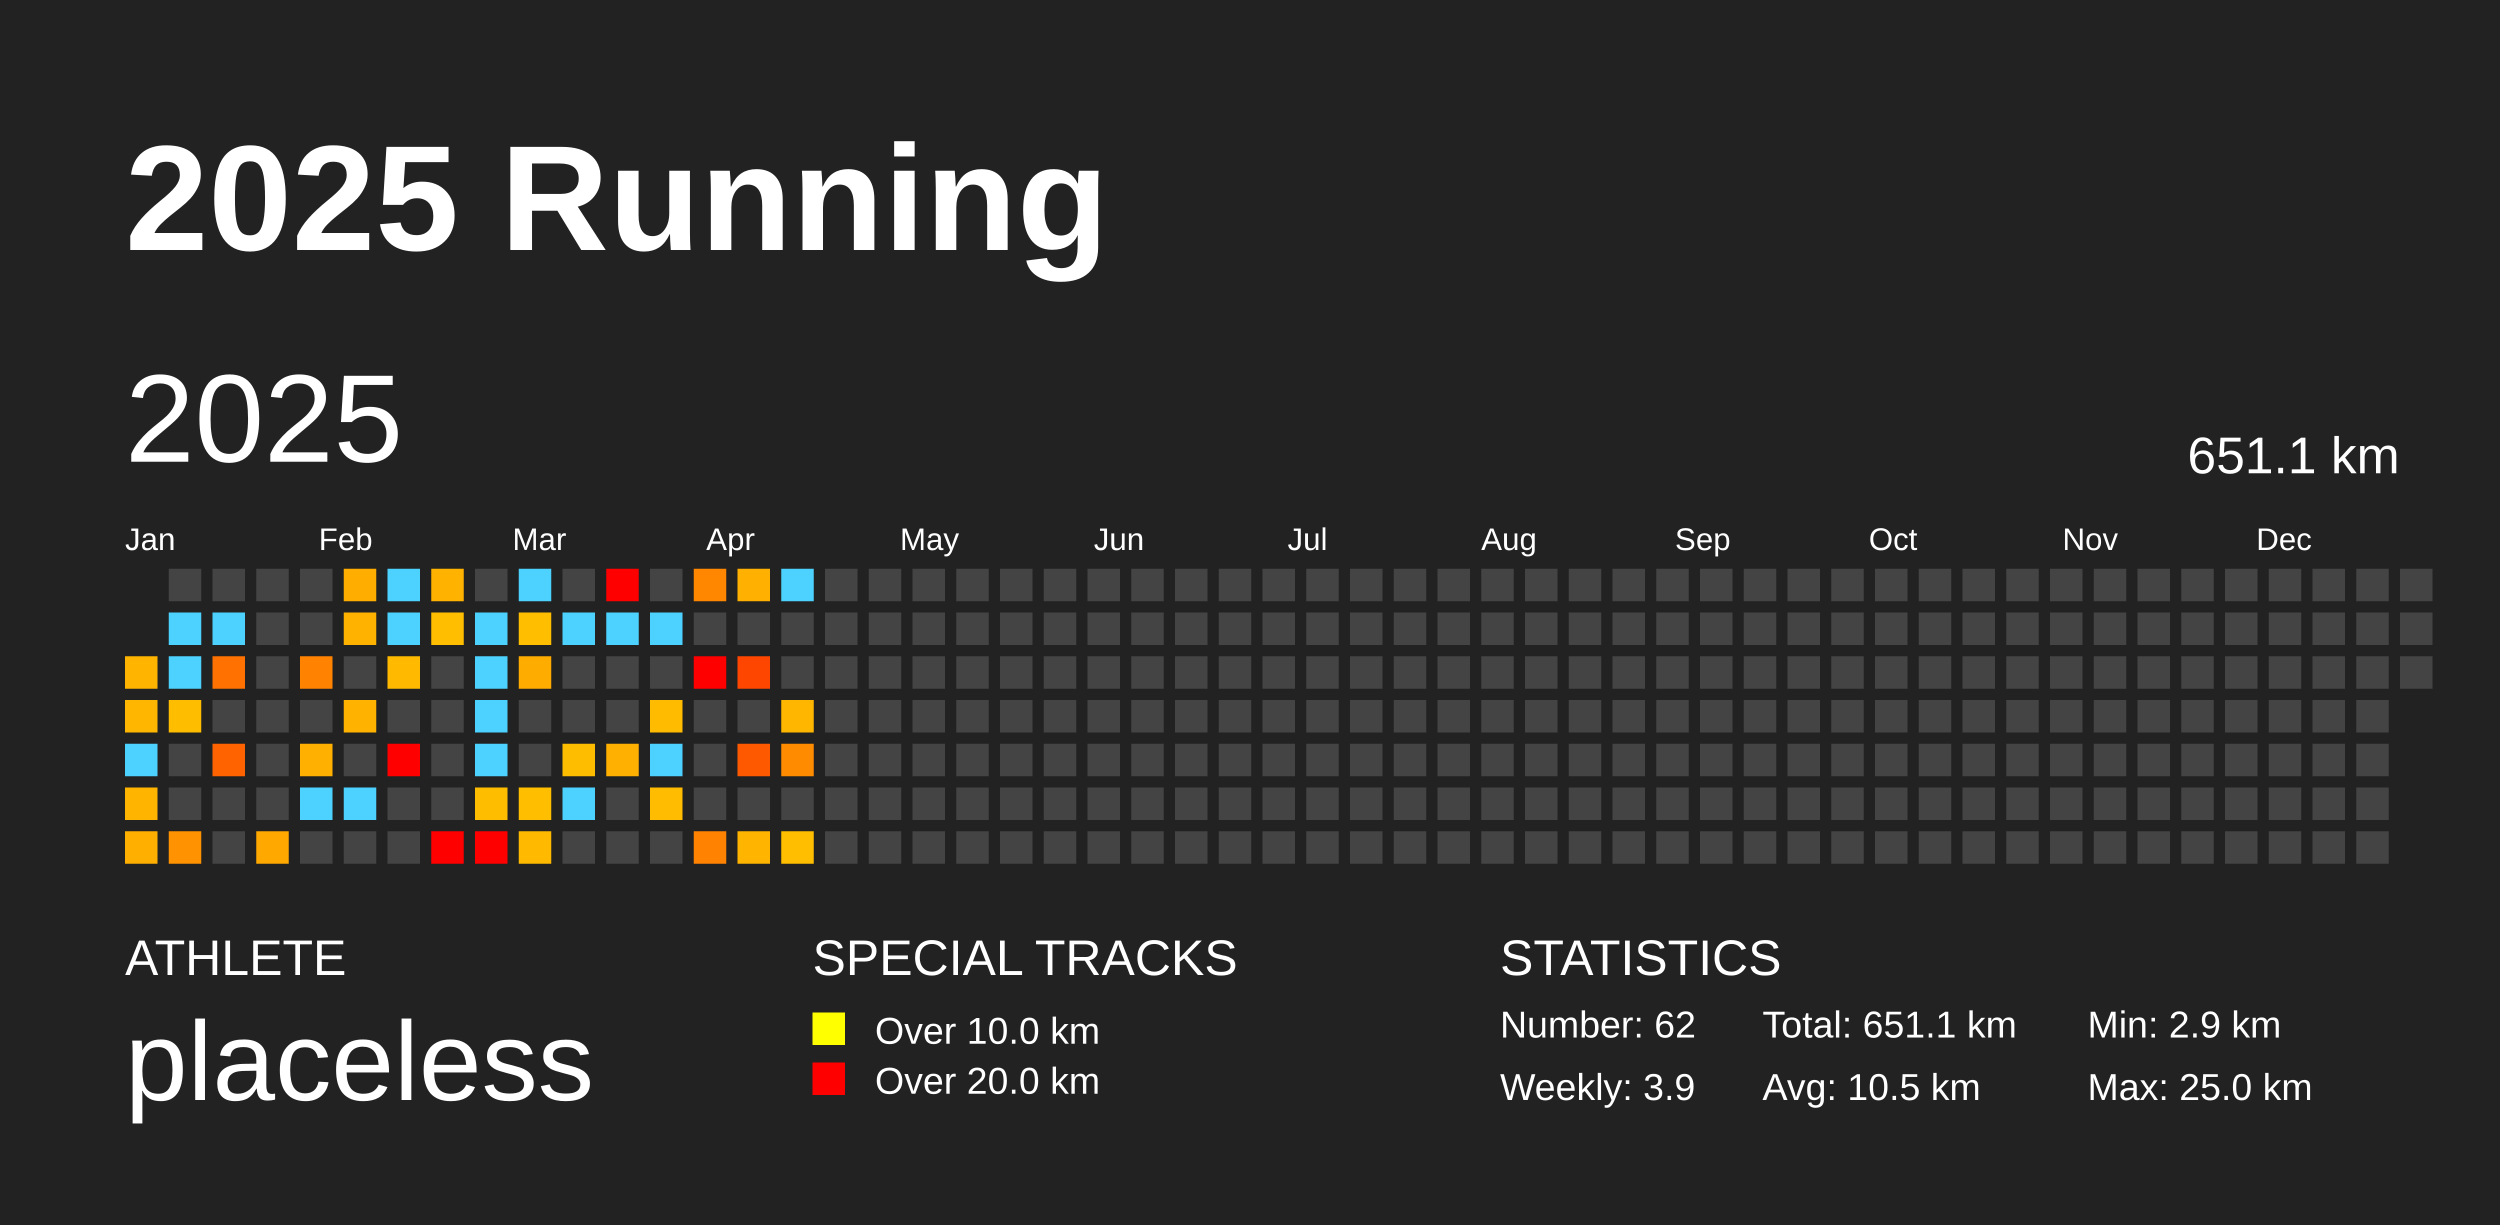
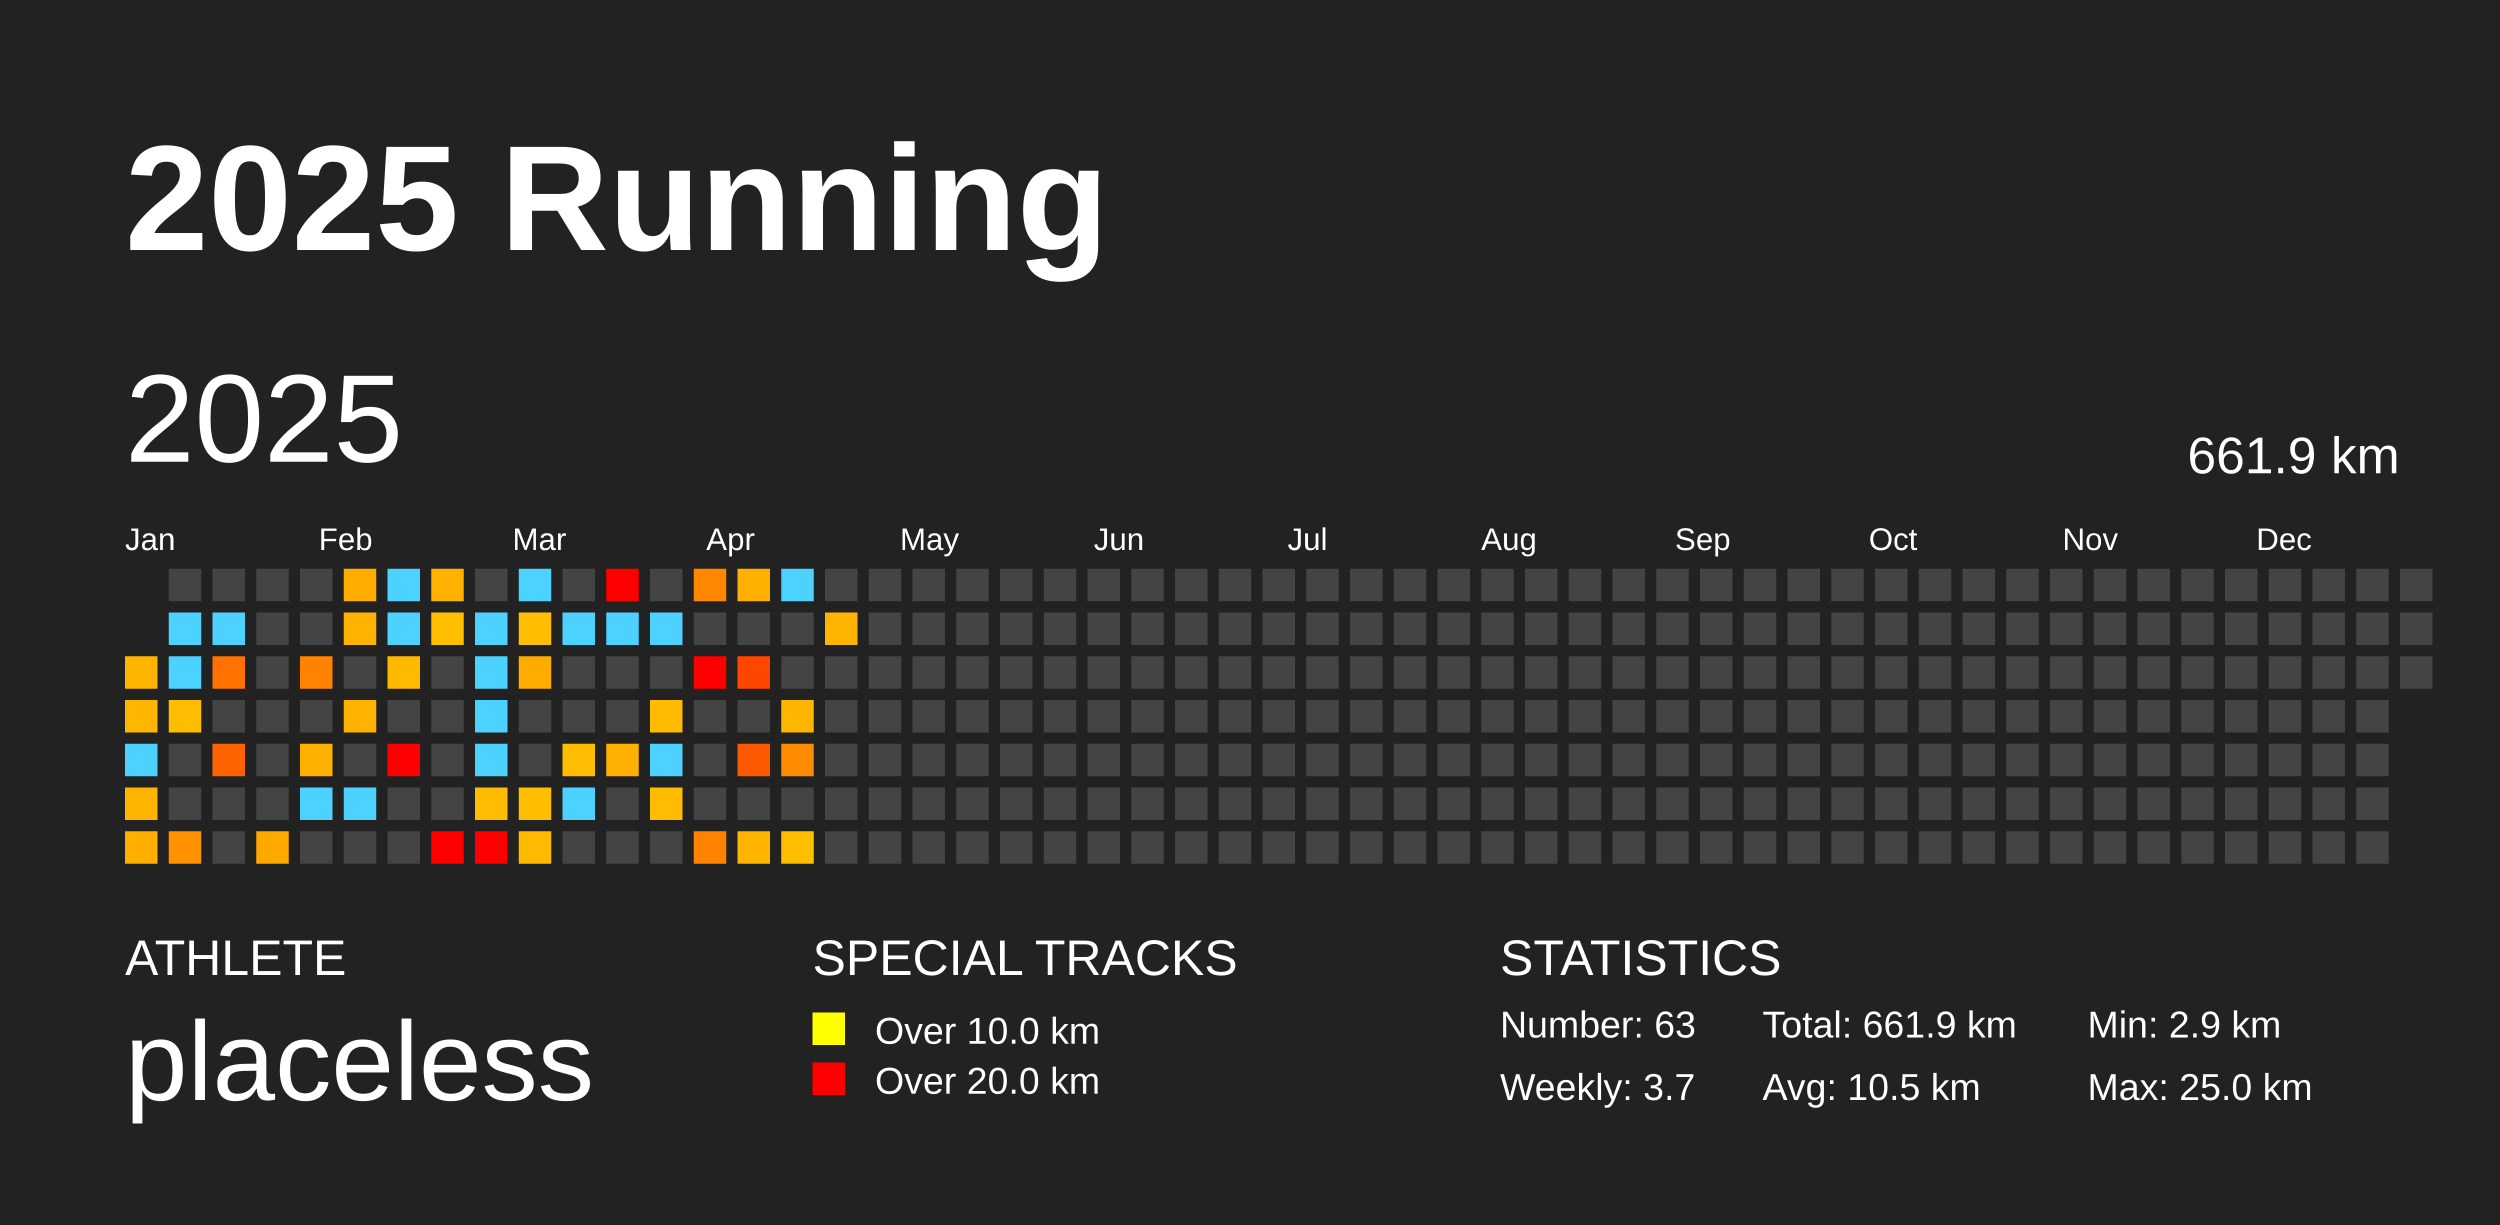
<svg xmlns="http://www.w3.org/2000/svg" baseProfile="full" height="98mm" version="1.1" viewBox="0,0,200,98" width="200mm">
  <defs />
  <rect fill="#222222" height="98" width="200" x="0" y="0" />
  <text fill="#FFFFFF" style="font-size:12px; font-family:Arial; font-weight:bold;" x="10" y="20">2025 Running</text>
  <text fill="#FFFFFF" style="font-size:4px; font-family:Arial" x="10" y="78">ATHLETE</text>
  <text fill="#FFFFFF" style="font-size:9px; font-family:Arial" x="10" y="88">placeless</text>
  <text fill="#FFFFFF" style="font-size:4px; font-family:Arial" x="65" y="78">SPECIAL TRACKS</text>
  <rect fill="yellow" height="2.6" width="2.6" x="65" y="81" />
  <text fill="#FFFFFF" style="font-size:3px; font-family:Arial" x="70" y="83.5">Over 10.0 km</text>
  <rect fill="red" height="2.6" width="2.6" x="65" y="85" />
  <text fill="#FFFFFF" style="font-size:3px; font-family:Arial" x="70" y="87.5">Over 20.0 km</text>
  <text fill="#FFFFFF" style="font-size:4px; font-family:Arial" x="120" y="78">STATISTICS</text>
-   <text fill="#FFFFFF" style="font-size:3px; font-family:Arial" x="120" y="83">Number: 62</text>
-   <text fill="#FFFFFF" style="font-size:3px; font-family:Arial" x="120" y="88">Weekly: 3.9</text>
-   <text fill="#FFFFFF" style="font-size:3px; font-family:Arial" x="141" y="83">Total: 651.1 km</text>
+   <text fill="#FFFFFF" style="font-size:3px; font-family:Arial" x="120" y="83">Number: 63</text>
+   <text fill="#FFFFFF" style="font-size:3px; font-family:Arial" x="120" y="88">Weekly: 3.7</text>
+   <text fill="#FFFFFF" style="font-size:3px; font-family:Arial" x="141" y="83">Total: 661.9 km</text>
  <text fill="#FFFFFF" style="font-size:3px; font-family:Arial" x="141" y="88">Avg: 10.5 km</text>
  <text fill="#FFFFFF" style="font-size:3px; font-family:Arial" x="167" y="83">Min: 2.9 km</text>
  <text fill="#FFFFFF" style="font-size:3px; font-family:Arial" x="167" y="88">Max: 25.0 km</text>
  <text dominant-baseline="hanging" fill="#FFFFFF" style="font-size:10.0px; font-family:Arial;" x="10" y="30">2025</text>
-   <text dominant-baseline="hanging" fill="#FFFFFF" style="font-size:4.125px; font-family:Arial;" x="175" y="35">651.1 km</text>
+   <text dominant-baseline="hanging" fill="#FFFFFF" style="font-size:4.125px; font-family:Arial;" x="175" y="35">661.9 km</text>
  <text fill="#FFFFFF" style="font-size:2.5px; font-family:Arial" x="10.0" y="44">Jan</text>
  <text fill="#FFFFFF" style="font-size:2.5px; font-family:Arial" x="25.5" y="44">Feb</text>
  <text fill="#FFFFFF" style="font-size:2.5px; font-family:Arial" x="41.0" y="44">Mar</text>
  <text fill="#FFFFFF" style="font-size:2.5px; font-family:Arial" x="56.5" y="44">Apr</text>
  <text fill="#FFFFFF" style="font-size:2.5px; font-family:Arial" x="72.0" y="44">May</text>
  <text fill="#FFFFFF" style="font-size:2.5px; font-family:Arial" x="87.5" y="44">Jun</text>
  <text fill="#FFFFFF" style="font-size:2.5px; font-family:Arial" x="103.0" y="44">Jul</text>
  <text fill="#FFFFFF" style="font-size:2.5px; font-family:Arial" x="118.5" y="44">Aug</text>
  <text fill="#FFFFFF" style="font-size:2.5px; font-family:Arial" x="134.0" y="44">Sep</text>
  <text fill="#FFFFFF" style="font-size:2.5px; font-family:Arial" x="149.5" y="44">Oct</text>
  <text fill="#FFFFFF" style="font-size:2.5px; font-family:Arial" x="165.0" y="44">Nov</text>
  <text fill="#FFFFFF" style="font-size:2.5px; font-family:Arial" x="180.5" y="44">Dec</text>
  <rect fill="#ffb500" height="2.6" width="2.6" x="10.0" y="52.5" />
  <rect fill="#ffb600" height="2.6" width="2.6" x="10.0" y="56.0" />
  <rect fill="#4dd2ff" height="2.6" width="2.6" x="10.0" y="59.5" />
  <rect fill="#ffb400" height="2.6" width="2.6" x="10.0" y="63.0" />
  <rect fill="#ffaf00" height="2.6" width="2.6" x="10.0" y="66.5" />
  <rect fill="#444444" height="2.6" width="2.6" x="13.5" y="45.5" />
  <rect fill="#4dd2ff" height="2.6" width="2.6" x="13.5" y="49.0" />
  <rect fill="#4dd2ff" height="2.6" width="2.6" x="13.5" y="52.5" />
  <rect fill="#ffbd00" height="2.6" width="2.6" x="13.5" y="56.0" />
  <rect fill="#444444" height="2.6" width="2.6" x="13.5" y="59.5" />
  <rect fill="#444444" height="2.6" width="2.6" x="13.5" y="63.0" />
  <rect fill="#ff9200" height="2.6" width="2.6" x="13.5" y="66.5" />
  <rect fill="#444444" height="2.6" width="2.6" x="17.0" y="45.5" />
  <rect fill="#4dd2ff" height="2.6" width="2.6" x="17.0" y="49.0" />
  <rect fill="#ff7100" height="2.6" width="2.6" x="17.0" y="52.5" />
  <rect fill="#444444" height="2.6" width="2.6" x="17.0" y="56.0" />
  <rect fill="#ff6300" height="2.6" width="2.6" x="17.0" y="59.5" />
  <rect fill="#444444" height="2.6" width="2.6" x="17.0" y="63.0" />
  <rect fill="#444444" height="2.6" width="2.6" x="17.0" y="66.5" />
  <rect fill="#444444" height="2.6" width="2.6" x="20.5" y="45.5" />
  <rect fill="#444444" height="2.6" width="2.6" x="20.5" y="49.0" />
  <rect fill="#444444" height="2.6" width="2.6" x="20.5" y="52.5" />
  <rect fill="#444444" height="2.6" width="2.6" x="20.5" y="56.0" />
  <rect fill="#444444" height="2.6" width="2.6" x="20.5" y="59.5" />
  <rect fill="#444444" height="2.6" width="2.6" x="20.5" y="63.0" />
  <rect fill="#ffa800" height="2.6" width="2.6" x="20.5" y="66.5" />
  <rect fill="#444444" height="2.6" width="2.6" x="24.0" y="45.5" />
  <rect fill="#444444" height="2.6" width="2.6" x="24.0" y="49.0" />
  <rect fill="#ff8300" height="2.6" width="2.6" x="24.0" y="52.5" />
  <rect fill="#444444" height="2.6" width="2.6" x="24.0" y="56.0" />
  <rect fill="#ffb000" height="2.6" width="2.6" x="24.0" y="59.5" />
  <rect fill="#4dd2ff" height="2.6" width="2.6" x="24.0" y="63.0" />
  <rect fill="#444444" height="2.6" width="2.6" x="24.0" y="66.5" />
  <rect fill="#ffae00" height="2.6" width="2.6" x="27.5" y="45.5" />
  <rect fill="#ffb200" height="2.6" width="2.6" x="27.5" y="49.0" />
  <rect fill="#444444" height="2.6" width="2.6" x="27.5" y="52.5" />
  <rect fill="#ffb200" height="2.6" width="2.6" x="27.5" y="56.0" />
  <rect fill="#444444" height="2.6" width="2.6" x="27.5" y="59.5" />
  <rect fill="#4dd2ff" height="2.6" width="2.6" x="27.5" y="63.0" />
  <rect fill="#444444" height="2.6" width="2.6" x="27.5" y="66.5" />
  <rect fill="#4dd2ff" height="2.6" width="2.6" x="31.0" y="45.5" />
  <rect fill="#4dd2ff" height="2.6" width="2.6" x="31.0" y="49.0" />
  <rect fill="#ffba00" height="2.6" width="2.6" x="31.0" y="52.5" />
  <rect fill="#444444" height="2.6" width="2.6" x="31.0" y="56.0" />
  <rect fill="red" height="2.6" width="2.6" x="31.0" y="59.5" />
  <rect fill="#444444" height="2.6" width="2.6" x="31.0" y="63.0" />
  <rect fill="#444444" height="2.6" width="2.6" x="31.0" y="66.5" />
  <rect fill="#ffb200" height="2.6" width="2.6" x="34.5" y="45.5" />
  <rect fill="#ffbf00" height="2.6" width="2.6" x="34.5" y="49.0" />
  <rect fill="#444444" height="2.6" width="2.6" x="34.5" y="52.5" />
  <rect fill="#444444" height="2.6" width="2.6" x="34.5" y="56.0" />
  <rect fill="#444444" height="2.6" width="2.6" x="34.5" y="59.5" />
  <rect fill="#444444" height="2.6" width="2.6" x="34.5" y="63.0" />
  <rect fill="red" height="2.6" width="2.6" x="34.5" y="66.5" />
  <rect fill="#444444" height="2.6" width="2.6" x="38.0" y="45.5" />
  <rect fill="#4dd2ff" height="2.6" width="2.6" x="38.0" y="49.0" />
  <rect fill="#4dd2ff" height="2.6" width="2.6" x="38.0" y="52.5" />
  <rect fill="#4dd2ff" height="2.6" width="2.6" x="38.0" y="56.0" />
  <rect fill="#4dd2ff" height="2.6" width="2.6" x="38.0" y="59.5" />
  <rect fill="#ffbd00" height="2.6" width="2.6" x="38.0" y="63.0" />
  <rect fill="red" height="2.6" width="2.6" x="38.0" y="66.5" />
  <rect fill="#4dd2ff" height="2.6" width="2.6" x="41.5" y="45.5" />
  <rect fill="#ffbf00" height="2.6" width="2.6" x="41.5" y="49.0" />
  <rect fill="#ffac00" height="2.6" width="2.6" x="41.5" y="52.5" />
  <rect fill="#444444" height="2.6" width="2.6" x="41.5" y="56.0" />
  <rect fill="#444444" height="2.6" width="2.6" x="41.5" y="59.5" />
  <rect fill="#ffbe00" height="2.6" width="2.6" x="41.5" y="63.0" />
  <rect fill="#ffba00" height="2.6" width="2.6" x="41.5" y="66.5" />
  <rect fill="#444444" height="2.6" width="2.6" x="45.0" y="45.5" />
  <rect fill="#4dd2ff" height="2.6" width="2.6" x="45.0" y="49.0" />
  <rect fill="#444444" height="2.6" width="2.6" x="45.0" y="52.5" />
  <rect fill="#444444" height="2.6" width="2.6" x="45.0" y="56.0" />
  <rect fill="#ffbd00" height="2.6" width="2.6" x="45.0" y="59.5" />
  <rect fill="#4dd2ff" height="2.6" width="2.6" x="45.0" y="63.0" />
  <rect fill="#444444" height="2.6" width="2.6" x="45.0" y="66.5" />
  <rect fill="red" height="2.6" width="2.6" x="48.5" y="45.5" />
  <rect fill="#4dd2ff" height="2.6" width="2.6" x="48.5" y="49.0" />
  <rect fill="#444444" height="2.6" width="2.6" x="48.5" y="52.5" />
  <rect fill="#444444" height="2.6" width="2.6" x="48.5" y="56.0" />
  <rect fill="#ffb000" height="2.6" width="2.6" x="48.5" y="59.5" />
  <rect fill="#444444" height="2.6" width="2.6" x="48.5" y="63.0" />
  <rect fill="#444444" height="2.6" width="2.6" x="48.5" y="66.5" />
  <rect fill="#444444" height="2.6" width="2.6" x="52.0" y="45.5" />
  <rect fill="#4dd2ff" height="2.6" width="2.6" x="52.0" y="49.0" />
  <rect fill="#444444" height="2.6" width="2.6" x="52.0" y="52.5" />
  <rect fill="#ffbb00" height="2.6" width="2.6" x="52.0" y="56.0" />
  <rect fill="#4dd2ff" height="2.6" width="2.6" x="52.0" y="59.5" />
  <rect fill="#ffbc00" height="2.6" width="2.6" x="52.0" y="63.0" />
  <rect fill="#444444" height="2.6" width="2.6" x="52.0" y="66.5" />
  <rect fill="#ff8700" height="2.6" width="2.6" x="55.5" y="45.5" />
  <rect fill="#444444" height="2.6" width="2.6" x="55.5" y="49.0" />
  <rect fill="red" height="2.6" width="2.6" x="55.5" y="52.5" />
  <rect fill="#444444" height="2.6" width="2.6" x="55.5" y="56.0" />
  <rect fill="#444444" height="2.6" width="2.6" x="55.5" y="59.5" />
  <rect fill="#444444" height="2.6" width="2.6" x="55.5" y="63.0" />
  <rect fill="#ff8300" height="2.6" width="2.6" x="55.5" y="66.5" />
  <rect fill="#ffb000" height="2.6" width="2.6" x="59.0" y="45.5" />
  <rect fill="#444444" height="2.6" width="2.6" x="59.0" y="49.0" />
  <rect fill="#ff4600" height="2.6" width="2.6" x="59.0" y="52.5" />
  <rect fill="#444444" height="2.6" width="2.6" x="59.0" y="56.0" />
  <rect fill="#ff5900" height="2.6" width="2.6" x="59.0" y="59.5" />
  <rect fill="#444444" height="2.6" width="2.6" x="59.0" y="63.0" />
  <rect fill="#ffb400" height="2.6" width="2.6" x="59.0" y="66.5" />
  <rect fill="#4dd2ff" height="2.6" width="2.6" x="62.5" y="45.5" />
  <rect fill="#444444" height="2.6" width="2.6" x="62.5" y="49.0" />
  <rect fill="#444444" height="2.6" width="2.6" x="62.5" y="52.5" />
  <rect fill="#ffb600" height="2.6" width="2.6" x="62.5" y="56.0" />
  <rect fill="#ff8b00" height="2.6" width="2.6" x="62.5" y="59.5" />
  <rect fill="#444444" height="2.6" width="2.6" x="62.5" y="63.0" />
  <rect fill="#ffbf00" height="2.6" width="2.6" x="62.5" y="66.5" />
  <rect fill="#444444" height="2.6" width="2.6" x="66.0" y="45.5" />
-   <rect fill="#444444" height="2.6" width="2.6" x="66.0" y="49.0" />
+   <rect fill="#ffb500" height="2.6" width="2.6" x="66.0" y="49.0" />
  <rect fill="#444444" height="2.6" width="2.6" x="66.0" y="52.5" />
  <rect fill="#444444" height="2.6" width="2.6" x="66.0" y="56.0" />
  <rect fill="#444444" height="2.6" width="2.6" x="66.0" y="59.5" />
  <rect fill="#444444" height="2.6" width="2.6" x="66.0" y="63.0" />
  <rect fill="#444444" height="2.6" width="2.6" x="66.0" y="66.5" />
  <rect fill="#444444" height="2.6" width="2.6" x="69.5" y="45.5" />
  <rect fill="#444444" height="2.6" width="2.6" x="69.5" y="49.0" />
  <rect fill="#444444" height="2.6" width="2.6" x="69.5" y="52.5" />
  <rect fill="#444444" height="2.6" width="2.6" x="69.5" y="56.0" />
  <rect fill="#444444" height="2.6" width="2.6" x="69.5" y="59.5" />
  <rect fill="#444444" height="2.6" width="2.6" x="69.5" y="63.0" />
  <rect fill="#444444" height="2.6" width="2.6" x="69.5" y="66.5" />
  <rect fill="#444444" height="2.6" width="2.6" x="73.0" y="45.5" />
  <rect fill="#444444" height="2.6" width="2.6" x="73.0" y="49.0" />
  <rect fill="#444444" height="2.6" width="2.6" x="73.0" y="52.5" />
  <rect fill="#444444" height="2.6" width="2.6" x="73.0" y="56.0" />
  <rect fill="#444444" height="2.6" width="2.6" x="73.0" y="59.5" />
  <rect fill="#444444" height="2.6" width="2.6" x="73.0" y="63.0" />
  <rect fill="#444444" height="2.6" width="2.6" x="73.0" y="66.5" />
  <rect fill="#444444" height="2.6" width="2.6" x="76.5" y="45.5" />
  <rect fill="#444444" height="2.6" width="2.6" x="76.5" y="49.0" />
  <rect fill="#444444" height="2.6" width="2.6" x="76.5" y="52.5" />
  <rect fill="#444444" height="2.6" width="2.6" x="76.5" y="56.0" />
  <rect fill="#444444" height="2.6" width="2.6" x="76.5" y="59.5" />
  <rect fill="#444444" height="2.6" width="2.6" x="76.5" y="63.0" />
  <rect fill="#444444" height="2.6" width="2.6" x="76.5" y="66.5" />
  <rect fill="#444444" height="2.6" width="2.6" x="80.0" y="45.5" />
  <rect fill="#444444" height="2.6" width="2.6" x="80.0" y="49.0" />
  <rect fill="#444444" height="2.6" width="2.6" x="80.0" y="52.5" />
  <rect fill="#444444" height="2.6" width="2.6" x="80.0" y="56.0" />
  <rect fill="#444444" height="2.6" width="2.6" x="80.0" y="59.5" />
  <rect fill="#444444" height="2.6" width="2.6" x="80.0" y="63.0" />
  <rect fill="#444444" height="2.6" width="2.6" x="80.0" y="66.5" />
  <rect fill="#444444" height="2.6" width="2.6" x="83.5" y="45.5" />
  <rect fill="#444444" height="2.6" width="2.6" x="83.5" y="49.0" />
  <rect fill="#444444" height="2.6" width="2.6" x="83.5" y="52.5" />
  <rect fill="#444444" height="2.6" width="2.6" x="83.5" y="56.0" />
  <rect fill="#444444" height="2.6" width="2.6" x="83.5" y="59.5" />
  <rect fill="#444444" height="2.6" width="2.6" x="83.5" y="63.0" />
  <rect fill="#444444" height="2.6" width="2.6" x="83.5" y="66.5" />
  <rect fill="#444444" height="2.6" width="2.6" x="87.0" y="45.5" />
  <rect fill="#444444" height="2.6" width="2.6" x="87.0" y="49.0" />
  <rect fill="#444444" height="2.6" width="2.6" x="87.0" y="52.5" />
  <rect fill="#444444" height="2.6" width="2.6" x="87.0" y="56.0" />
  <rect fill="#444444" height="2.6" width="2.6" x="87.0" y="59.5" />
  <rect fill="#444444" height="2.6" width="2.6" x="87.0" y="63.0" />
  <rect fill="#444444" height="2.6" width="2.6" x="87.0" y="66.5" />
  <rect fill="#444444" height="2.6" width="2.6" x="90.5" y="45.5" />
  <rect fill="#444444" height="2.6" width="2.6" x="90.5" y="49.0" />
  <rect fill="#444444" height="2.6" width="2.6" x="90.5" y="52.5" />
  <rect fill="#444444" height="2.6" width="2.6" x="90.5" y="56.0" />
  <rect fill="#444444" height="2.6" width="2.6" x="90.5" y="59.5" />
  <rect fill="#444444" height="2.6" width="2.6" x="90.5" y="63.0" />
  <rect fill="#444444" height="2.6" width="2.6" x="90.5" y="66.5" />
  <rect fill="#444444" height="2.6" width="2.6" x="94.0" y="45.5" />
  <rect fill="#444444" height="2.6" width="2.6" x="94.0" y="49.0" />
  <rect fill="#444444" height="2.6" width="2.6" x="94.0" y="52.5" />
  <rect fill="#444444" height="2.6" width="2.6" x="94.0" y="56.0" />
  <rect fill="#444444" height="2.6" width="2.6" x="94.0" y="59.5" />
  <rect fill="#444444" height="2.6" width="2.6" x="94.0" y="63.0" />
  <rect fill="#444444" height="2.6" width="2.6" x="94.0" y="66.5" />
  <rect fill="#444444" height="2.6" width="2.6" x="97.5" y="45.5" />
  <rect fill="#444444" height="2.6" width="2.6" x="97.5" y="49.0" />
  <rect fill="#444444" height="2.6" width="2.6" x="97.5" y="52.5" />
  <rect fill="#444444" height="2.6" width="2.6" x="97.5" y="56.0" />
  <rect fill="#444444" height="2.6" width="2.6" x="97.5" y="59.5" />
  <rect fill="#444444" height="2.6" width="2.6" x="97.5" y="63.0" />
  <rect fill="#444444" height="2.6" width="2.6" x="97.5" y="66.5" />
  <rect fill="#444444" height="2.6" width="2.6" x="101.0" y="45.5" />
  <rect fill="#444444" height="2.6" width="2.6" x="101.0" y="49.0" />
  <rect fill="#444444" height="2.6" width="2.6" x="101.0" y="52.5" />
  <rect fill="#444444" height="2.6" width="2.6" x="101.0" y="56.0" />
  <rect fill="#444444" height="2.6" width="2.6" x="101.0" y="59.5" />
  <rect fill="#444444" height="2.6" width="2.6" x="101.0" y="63.0" />
  <rect fill="#444444" height="2.6" width="2.6" x="101.0" y="66.5" />
  <rect fill="#444444" height="2.6" width="2.6" x="104.5" y="45.5" />
  <rect fill="#444444" height="2.6" width="2.6" x="104.5" y="49.0" />
  <rect fill="#444444" height="2.6" width="2.6" x="104.5" y="52.5" />
  <rect fill="#444444" height="2.6" width="2.6" x="104.5" y="56.0" />
  <rect fill="#444444" height="2.6" width="2.6" x="104.5" y="59.5" />
  <rect fill="#444444" height="2.6" width="2.6" x="104.5" y="63.0" />
  <rect fill="#444444" height="2.6" width="2.6" x="104.5" y="66.5" />
  <rect fill="#444444" height="2.6" width="2.6" x="108.0" y="45.5" />
  <rect fill="#444444" height="2.6" width="2.6" x="108.0" y="49.0" />
  <rect fill="#444444" height="2.6" width="2.6" x="108.0" y="52.5" />
  <rect fill="#444444" height="2.6" width="2.6" x="108.0" y="56.0" />
  <rect fill="#444444" height="2.6" width="2.6" x="108.0" y="59.5" />
  <rect fill="#444444" height="2.6" width="2.6" x="108.0" y="63.0" />
  <rect fill="#444444" height="2.6" width="2.6" x="108.0" y="66.5" />
  <rect fill="#444444" height="2.6" width="2.6" x="111.5" y="45.5" />
  <rect fill="#444444" height="2.6" width="2.6" x="111.5" y="49.0" />
  <rect fill="#444444" height="2.6" width="2.6" x="111.5" y="52.5" />
  <rect fill="#444444" height="2.6" width="2.6" x="111.5" y="56.0" />
  <rect fill="#444444" height="2.6" width="2.6" x="111.5" y="59.5" />
  <rect fill="#444444" height="2.6" width="2.6" x="111.5" y="63.0" />
  <rect fill="#444444" height="2.6" width="2.6" x="111.5" y="66.5" />
  <rect fill="#444444" height="2.6" width="2.6" x="115.0" y="45.5" />
  <rect fill="#444444" height="2.6" width="2.6" x="115.0" y="49.0" />
  <rect fill="#444444" height="2.6" width="2.6" x="115.0" y="52.5" />
  <rect fill="#444444" height="2.6" width="2.6" x="115.0" y="56.0" />
  <rect fill="#444444" height="2.6" width="2.6" x="115.0" y="59.5" />
  <rect fill="#444444" height="2.6" width="2.6" x="115.0" y="63.0" />
  <rect fill="#444444" height="2.6" width="2.6" x="115.0" y="66.5" />
  <rect fill="#444444" height="2.6" width="2.6" x="118.5" y="45.5" />
  <rect fill="#444444" height="2.6" width="2.6" x="118.5" y="49.0" />
  <rect fill="#444444" height="2.6" width="2.6" x="118.5" y="52.5" />
  <rect fill="#444444" height="2.6" width="2.6" x="118.5" y="56.0" />
  <rect fill="#444444" height="2.6" width="2.6" x="118.5" y="59.5" />
  <rect fill="#444444" height="2.6" width="2.6" x="118.5" y="63.0" />
  <rect fill="#444444" height="2.6" width="2.6" x="118.5" y="66.5" />
  <rect fill="#444444" height="2.6" width="2.6" x="122.0" y="45.5" />
  <rect fill="#444444" height="2.6" width="2.6" x="122.0" y="49.0" />
  <rect fill="#444444" height="2.6" width="2.6" x="122.0" y="52.5" />
  <rect fill="#444444" height="2.6" width="2.6" x="122.0" y="56.0" />
  <rect fill="#444444" height="2.6" width="2.6" x="122.0" y="59.5" />
  <rect fill="#444444" height="2.6" width="2.6" x="122.0" y="63.0" />
  <rect fill="#444444" height="2.6" width="2.6" x="122.0" y="66.5" />
  <rect fill="#444444" height="2.6" width="2.6" x="125.5" y="45.5" />
  <rect fill="#444444" height="2.6" width="2.6" x="125.5" y="49.0" />
  <rect fill="#444444" height="2.6" width="2.6" x="125.5" y="52.5" />
  <rect fill="#444444" height="2.6" width="2.6" x="125.5" y="56.0" />
  <rect fill="#444444" height="2.6" width="2.6" x="125.5" y="59.5" />
  <rect fill="#444444" height="2.6" width="2.6" x="125.5" y="63.0" />
  <rect fill="#444444" height="2.6" width="2.6" x="125.5" y="66.5" />
  <rect fill="#444444" height="2.6" width="2.6" x="129.0" y="45.5" />
  <rect fill="#444444" height="2.6" width="2.6" x="129.0" y="49.0" />
  <rect fill="#444444" height="2.6" width="2.6" x="129.0" y="52.5" />
  <rect fill="#444444" height="2.6" width="2.6" x="129.0" y="56.0" />
  <rect fill="#444444" height="2.6" width="2.6" x="129.0" y="59.5" />
  <rect fill="#444444" height="2.6" width="2.6" x="129.0" y="63.0" />
  <rect fill="#444444" height="2.6" width="2.6" x="129.0" y="66.5" />
  <rect fill="#444444" height="2.6" width="2.6" x="132.5" y="45.5" />
  <rect fill="#444444" height="2.6" width="2.6" x="132.5" y="49.0" />
  <rect fill="#444444" height="2.6" width="2.6" x="132.5" y="52.5" />
  <rect fill="#444444" height="2.6" width="2.6" x="132.5" y="56.0" />
  <rect fill="#444444" height="2.6" width="2.6" x="132.5" y="59.5" />
  <rect fill="#444444" height="2.6" width="2.6" x="132.5" y="63.0" />
  <rect fill="#444444" height="2.6" width="2.6" x="132.5" y="66.5" />
  <rect fill="#444444" height="2.6" width="2.6" x="136.0" y="45.5" />
  <rect fill="#444444" height="2.6" width="2.6" x="136.0" y="49.0" />
  <rect fill="#444444" height="2.6" width="2.6" x="136.0" y="52.5" />
  <rect fill="#444444" height="2.6" width="2.6" x="136.0" y="56.0" />
  <rect fill="#444444" height="2.6" width="2.6" x="136.0" y="59.5" />
  <rect fill="#444444" height="2.6" width="2.6" x="136.0" y="63.0" />
  <rect fill="#444444" height="2.6" width="2.6" x="136.0" y="66.5" />
  <rect fill="#444444" height="2.6" width="2.6" x="139.5" y="45.5" />
  <rect fill="#444444" height="2.6" width="2.6" x="139.5" y="49.0" />
  <rect fill="#444444" height="2.6" width="2.6" x="139.5" y="52.5" />
  <rect fill="#444444" height="2.6" width="2.6" x="139.5" y="56.0" />
  <rect fill="#444444" height="2.6" width="2.6" x="139.5" y="59.5" />
  <rect fill="#444444" height="2.6" width="2.6" x="139.5" y="63.0" />
  <rect fill="#444444" height="2.6" width="2.6" x="139.5" y="66.5" />
  <rect fill="#444444" height="2.6" width="2.6" x="143.0" y="45.5" />
  <rect fill="#444444" height="2.6" width="2.6" x="143.0" y="49.0" />
  <rect fill="#444444" height="2.6" width="2.6" x="143.0" y="52.5" />
  <rect fill="#444444" height="2.6" width="2.6" x="143.0" y="56.0" />
  <rect fill="#444444" height="2.6" width="2.6" x="143.0" y="59.5" />
  <rect fill="#444444" height="2.6" width="2.6" x="143.0" y="63.0" />
  <rect fill="#444444" height="2.6" width="2.6" x="143.0" y="66.5" />
  <rect fill="#444444" height="2.6" width="2.6" x="146.5" y="45.5" />
  <rect fill="#444444" height="2.6" width="2.6" x="146.5" y="49.0" />
  <rect fill="#444444" height="2.6" width="2.6" x="146.5" y="52.5" />
  <rect fill="#444444" height="2.6" width="2.6" x="146.5" y="56.0" />
  <rect fill="#444444" height="2.6" width="2.6" x="146.5" y="59.5" />
  <rect fill="#444444" height="2.6" width="2.6" x="146.5" y="63.0" />
  <rect fill="#444444" height="2.6" width="2.6" x="146.5" y="66.5" />
  <rect fill="#444444" height="2.6" width="2.6" x="150.0" y="45.5" />
  <rect fill="#444444" height="2.6" width="2.6" x="150.0" y="49.0" />
  <rect fill="#444444" height="2.6" width="2.6" x="150.0" y="52.5" />
  <rect fill="#444444" height="2.6" width="2.6" x="150.0" y="56.0" />
  <rect fill="#444444" height="2.6" width="2.6" x="150.0" y="59.5" />
  <rect fill="#444444" height="2.6" width="2.6" x="150.0" y="63.0" />
  <rect fill="#444444" height="2.6" width="2.6" x="150.0" y="66.5" />
  <rect fill="#444444" height="2.6" width="2.6" x="153.5" y="45.5" />
  <rect fill="#444444" height="2.6" width="2.6" x="153.5" y="49.0" />
  <rect fill="#444444" height="2.6" width="2.6" x="153.5" y="52.5" />
  <rect fill="#444444" height="2.6" width="2.6" x="153.5" y="56.0" />
  <rect fill="#444444" height="2.6" width="2.6" x="153.5" y="59.5" />
  <rect fill="#444444" height="2.6" width="2.6" x="153.5" y="63.0" />
  <rect fill="#444444" height="2.6" width="2.6" x="153.5" y="66.5" />
  <rect fill="#444444" height="2.6" width="2.6" x="157.0" y="45.5" />
  <rect fill="#444444" height="2.6" width="2.6" x="157.0" y="49.0" />
  <rect fill="#444444" height="2.6" width="2.6" x="157.0" y="52.5" />
  <rect fill="#444444" height="2.6" width="2.6" x="157.0" y="56.0" />
  <rect fill="#444444" height="2.6" width="2.6" x="157.0" y="59.5" />
  <rect fill="#444444" height="2.6" width="2.6" x="157.0" y="63.0" />
  <rect fill="#444444" height="2.6" width="2.6" x="157.0" y="66.5" />
  <rect fill="#444444" height="2.6" width="2.6" x="160.5" y="45.5" />
  <rect fill="#444444" height="2.6" width="2.6" x="160.5" y="49.0" />
  <rect fill="#444444" height="2.6" width="2.6" x="160.5" y="52.5" />
  <rect fill="#444444" height="2.6" width="2.6" x="160.5" y="56.0" />
  <rect fill="#444444" height="2.6" width="2.6" x="160.5" y="59.5" />
  <rect fill="#444444" height="2.6" width="2.6" x="160.5" y="63.0" />
  <rect fill="#444444" height="2.6" width="2.6" x="160.5" y="66.5" />
  <rect fill="#444444" height="2.6" width="2.6" x="164.0" y="45.5" />
  <rect fill="#444444" height="2.6" width="2.6" x="164.0" y="49.0" />
  <rect fill="#444444" height="2.6" width="2.6" x="164.0" y="52.5" />
  <rect fill="#444444" height="2.6" width="2.6" x="164.0" y="56.0" />
  <rect fill="#444444" height="2.6" width="2.6" x="164.0" y="59.5" />
  <rect fill="#444444" height="2.6" width="2.6" x="164.0" y="63.0" />
  <rect fill="#444444" height="2.6" width="2.6" x="164.0" y="66.5" />
  <rect fill="#444444" height="2.6" width="2.6" x="167.5" y="45.5" />
  <rect fill="#444444" height="2.6" width="2.6" x="167.5" y="49.0" />
  <rect fill="#444444" height="2.6" width="2.6" x="167.5" y="52.5" />
  <rect fill="#444444" height="2.6" width="2.6" x="167.5" y="56.0" />
  <rect fill="#444444" height="2.6" width="2.6" x="167.5" y="59.5" />
  <rect fill="#444444" height="2.6" width="2.6" x="167.5" y="63.0" />
  <rect fill="#444444" height="2.6" width="2.6" x="167.5" y="66.5" />
  <rect fill="#444444" height="2.6" width="2.6" x="171.0" y="45.5" />
  <rect fill="#444444" height="2.6" width="2.6" x="171.0" y="49.0" />
  <rect fill="#444444" height="2.6" width="2.6" x="171.0" y="52.5" />
  <rect fill="#444444" height="2.6" width="2.6" x="171.0" y="56.0" />
  <rect fill="#444444" height="2.6" width="2.6" x="171.0" y="59.5" />
  <rect fill="#444444" height="2.6" width="2.6" x="171.0" y="63.0" />
  <rect fill="#444444" height="2.6" width="2.6" x="171.0" y="66.5" />
  <rect fill="#444444" height="2.6" width="2.6" x="174.5" y="45.5" />
  <rect fill="#444444" height="2.6" width="2.6" x="174.5" y="49.0" />
  <rect fill="#444444" height="2.6" width="2.6" x="174.5" y="52.5" />
  <rect fill="#444444" height="2.6" width="2.6" x="174.5" y="56.0" />
  <rect fill="#444444" height="2.6" width="2.6" x="174.5" y="59.5" />
  <rect fill="#444444" height="2.6" width="2.6" x="174.5" y="63.0" />
  <rect fill="#444444" height="2.6" width="2.6" x="174.5" y="66.5" />
  <rect fill="#444444" height="2.6" width="2.6" x="178.0" y="45.5" />
  <rect fill="#444444" height="2.6" width="2.6" x="178.0" y="49.0" />
  <rect fill="#444444" height="2.6" width="2.6" x="178.0" y="52.5" />
  <rect fill="#444444" height="2.6" width="2.6" x="178.0" y="56.0" />
  <rect fill="#444444" height="2.6" width="2.6" x="178.0" y="59.5" />
  <rect fill="#444444" height="2.6" width="2.6" x="178.0" y="63.0" />
  <rect fill="#444444" height="2.6" width="2.6" x="178.0" y="66.5" />
  <rect fill="#444444" height="2.6" width="2.6" x="181.5" y="45.5" />
  <rect fill="#444444" height="2.6" width="2.6" x="181.5" y="49.0" />
  <rect fill="#444444" height="2.6" width="2.6" x="181.5" y="52.5" />
  <rect fill="#444444" height="2.6" width="2.6" x="181.5" y="56.0" />
  <rect fill="#444444" height="2.6" width="2.6" x="181.5" y="59.5" />
  <rect fill="#444444" height="2.6" width="2.6" x="181.5" y="63.0" />
  <rect fill="#444444" height="2.6" width="2.6" x="181.5" y="66.5" />
  <rect fill="#444444" height="2.6" width="2.6" x="185.0" y="45.5" />
  <rect fill="#444444" height="2.6" width="2.6" x="185.0" y="49.0" />
  <rect fill="#444444" height="2.6" width="2.6" x="185.0" y="52.5" />
  <rect fill="#444444" height="2.6" width="2.6" x="185.0" y="56.0" />
  <rect fill="#444444" height="2.6" width="2.6" x="185.0" y="59.5" />
  <rect fill="#444444" height="2.6" width="2.6" x="185.0" y="63.0" />
  <rect fill="#444444" height="2.6" width="2.6" x="185.0" y="66.5" />
  <rect fill="#444444" height="2.6" width="2.6" x="188.5" y="45.5" />
  <rect fill="#444444" height="2.6" width="2.6" x="188.5" y="49.0" />
  <rect fill="#444444" height="2.6" width="2.6" x="188.5" y="52.5" />
  <rect fill="#444444" height="2.6" width="2.6" x="188.5" y="56.0" />
  <rect fill="#444444" height="2.6" width="2.6" x="188.5" y="59.5" />
  <rect fill="#444444" height="2.6" width="2.6" x="188.5" y="63.0" />
  <rect fill="#444444" height="2.6" width="2.6" x="188.5" y="66.5" />
  <rect fill="#444444" height="2.6" width="2.6" x="192.0" y="45.5" />
  <rect fill="#444444" height="2.6" width="2.6" x="192.0" y="49.0" />
  <rect fill="#444444" height="2.6" width="2.6" x="192.0" y="52.5" />
</svg>
